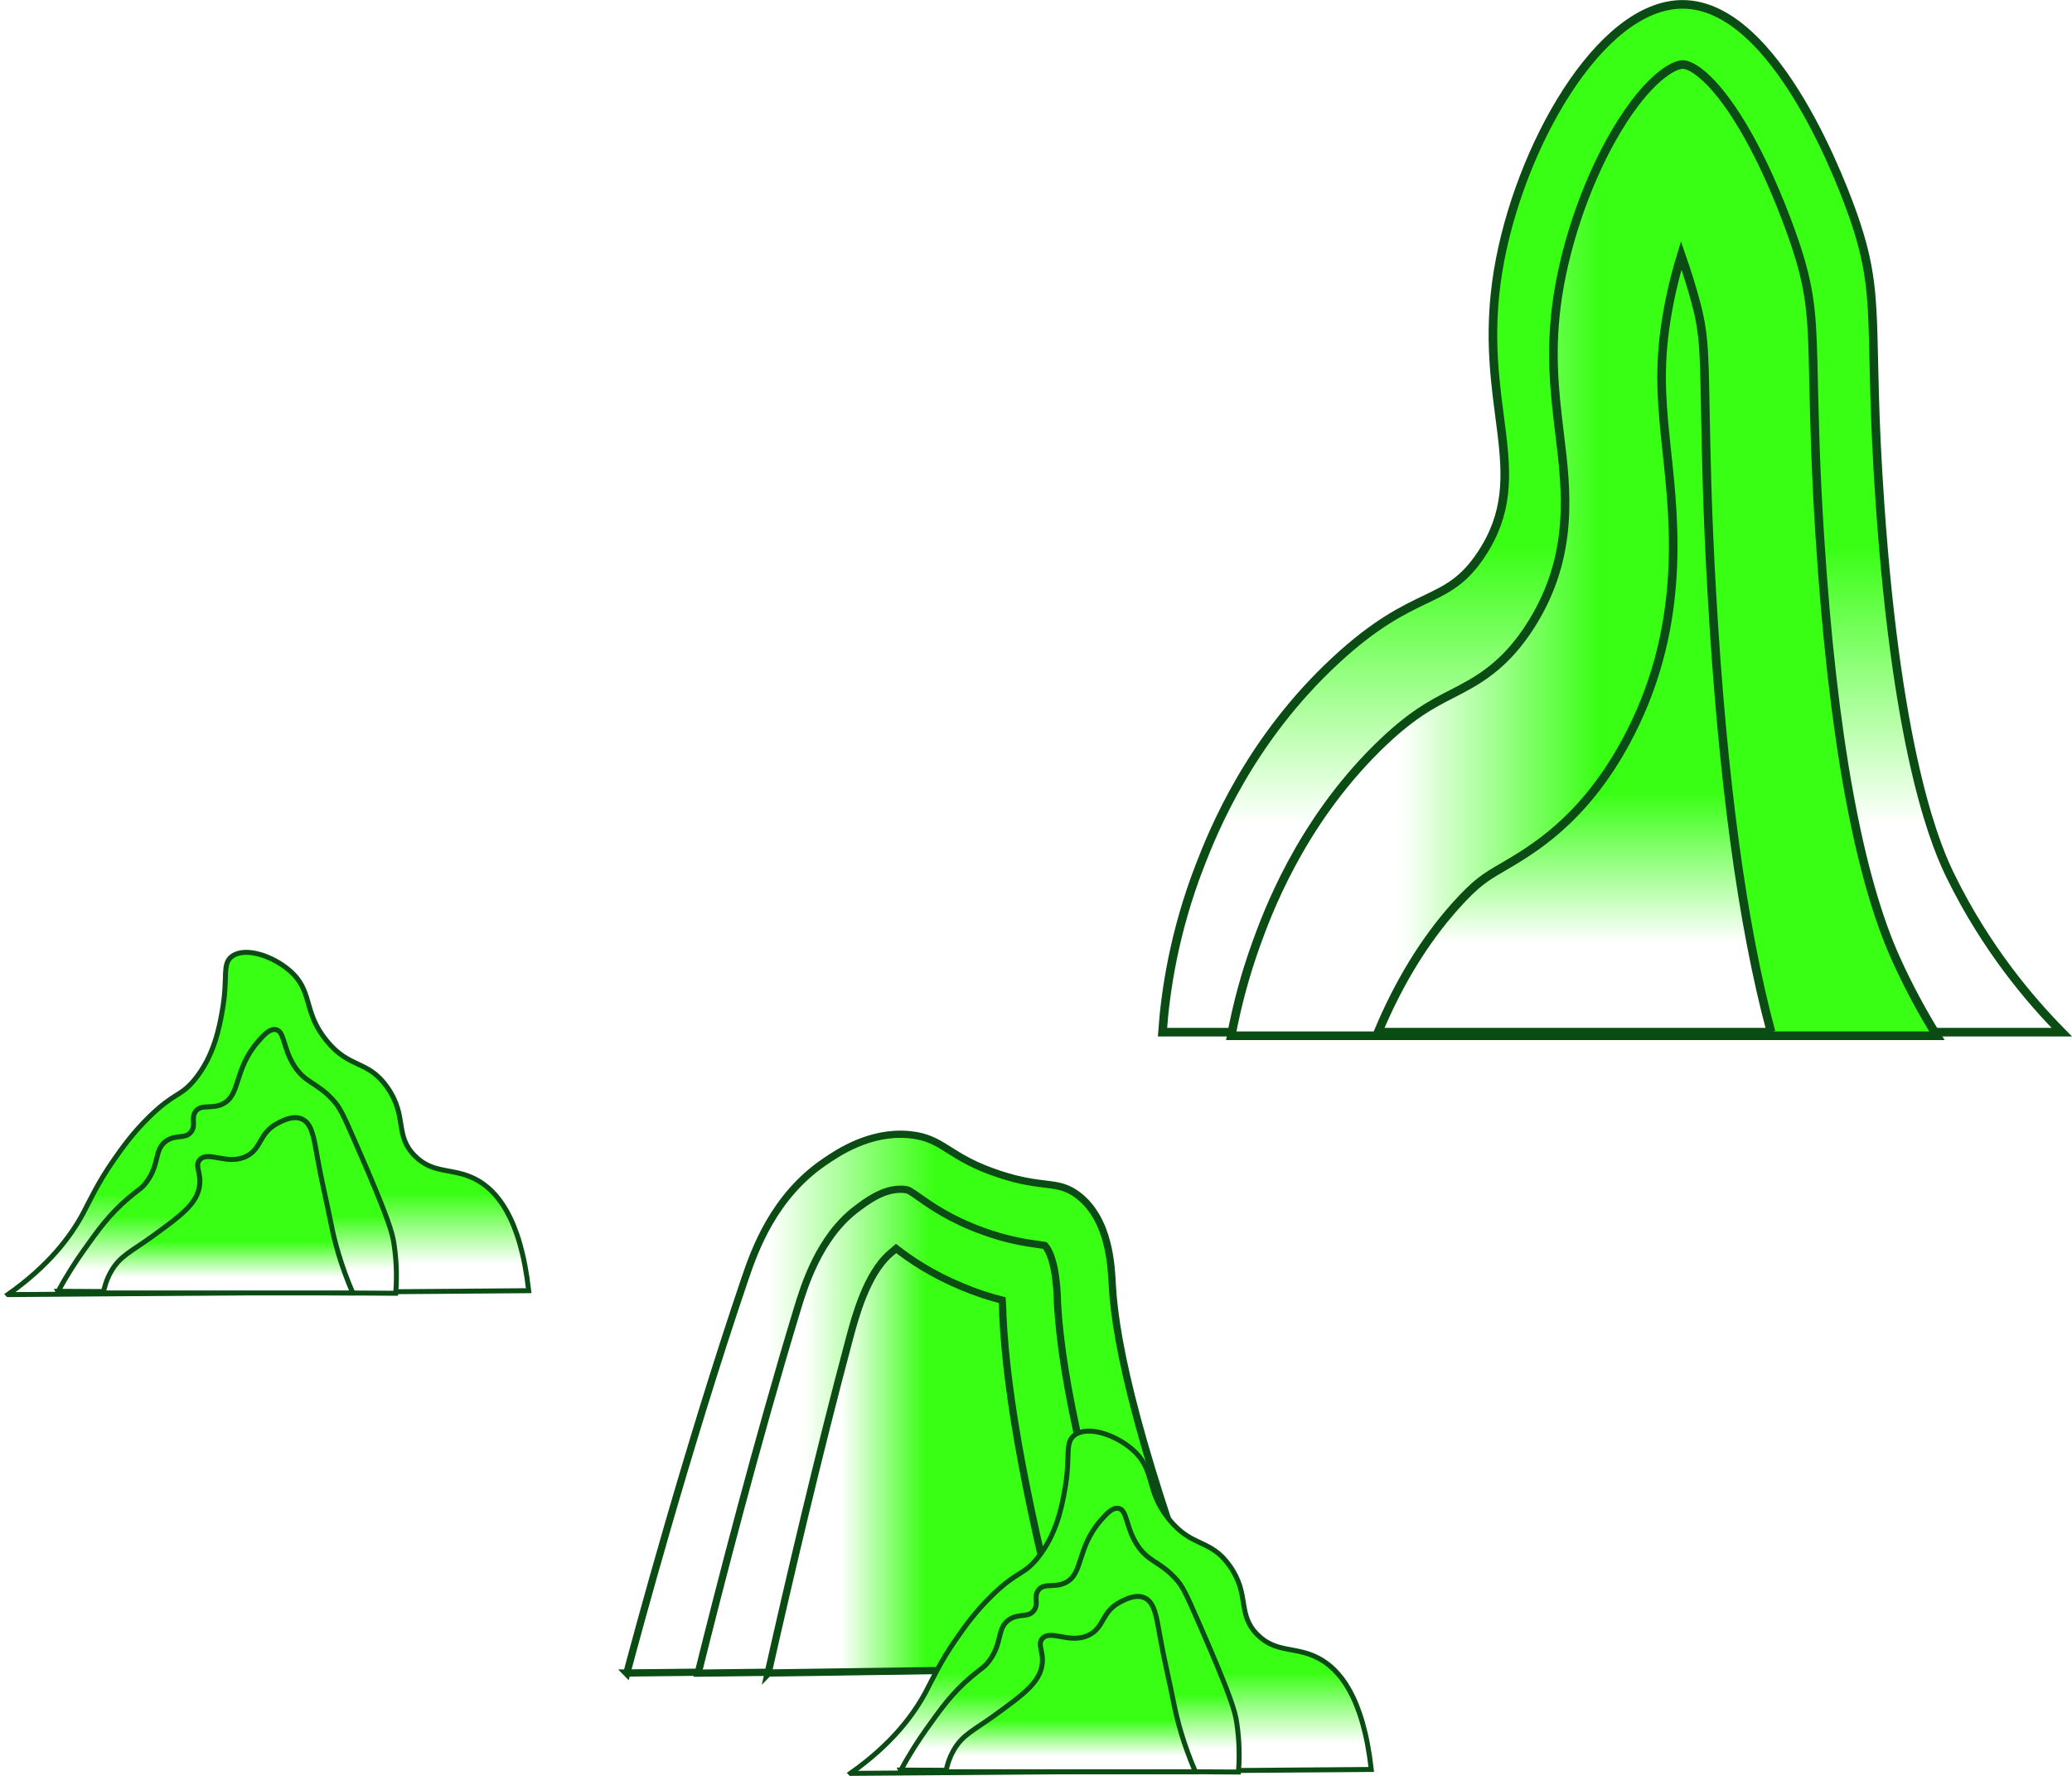
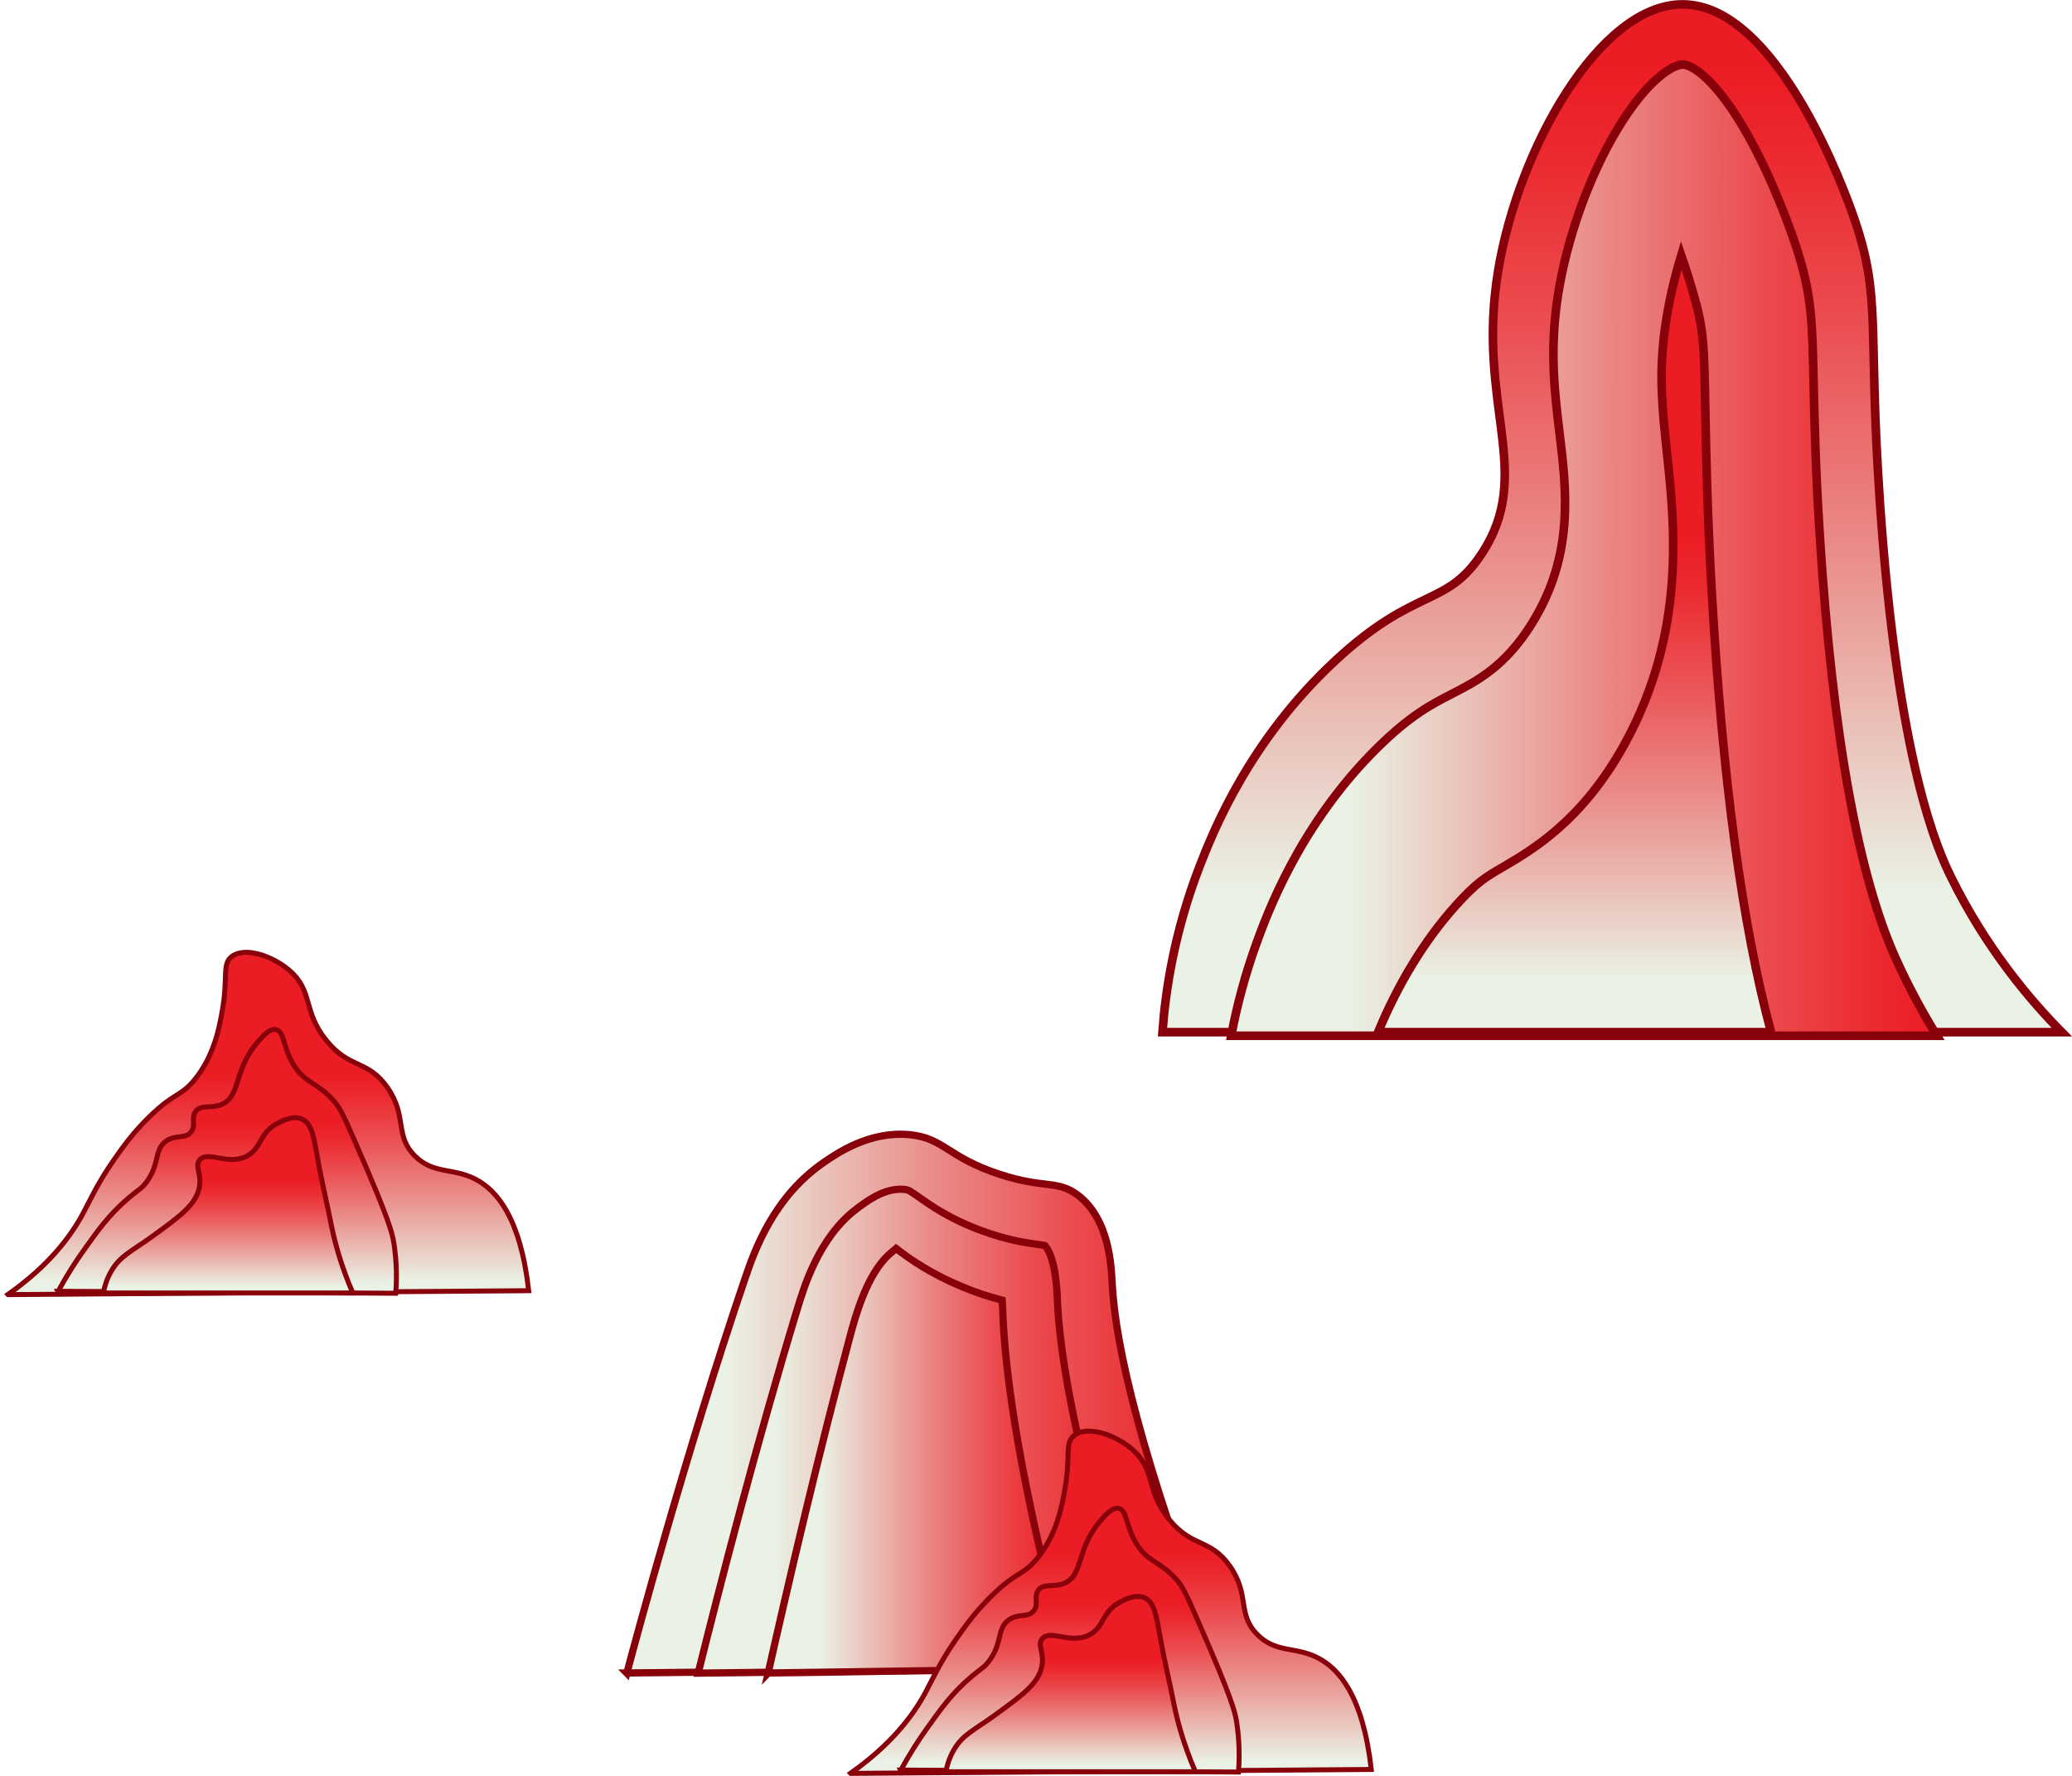
<svg xmlns="http://www.w3.org/2000/svg" xmlns:xlink="http://www.w3.org/1999/xlink" id="Layer_2" data-name="Layer 2" viewBox="0 0 137.44 117.8">
  <defs>
    <style>
      .cls-1 {
        fill: url(#linear-gradient-12);
      }

      .cls-1, .cls-2, .cls-3, .cls-4, .cls-5, .cls-6, .cls-7, .cls-8, .cls-9, .cls-10, .cls-11, .cls-12 {
-         stroke: #0a4c14;
+         stroke: #87000a;
        stroke-miterlimit: 10;
      }

      .cls-1, .cls-3, .cls-5, .cls-6, .cls-9, .cls-10 {
        stroke-width: .33px;
      }

      .cls-2 {
        fill: url(#linear-gradient-6);
      }

      .cls-2, .cls-7, .cls-8 {
        stroke-width: .48px;
      }

      .cls-3 {
        fill: url(#linear-gradient-7);
      }

      .cls-4 {
        fill: url(#linear-gradient-2);
      }

      .cls-4, .cls-11, .cls-12 {
        stroke-width: .57px;
      }

      .cls-5 {
        fill: url(#linear-gradient-11);
      }

      .cls-6 {
        fill: url(#linear-gradient-9);
      }

      .cls-7 {
        fill: url(#linear-gradient-5);
      }

      .cls-8 {
        fill: url(#linear-gradient-4);
      }

      .cls-9 {
        fill: url(#linear-gradient-8);
      }

      .cls-10 {
        fill: url(#linear-gradient-10);
      }

      .cls-11 {
        fill: url(#linear-gradient);
      }

      .cls-12 {
        fill: url(#linear-gradient-3);
      }
    </style>
    <linearGradient id="linear-gradient" x1="106.94" y1="70.57" x2="106.94" y2="4.56" gradientUnits="userSpaceOnUse">
-       <stop offset=".17" stop-color="#ffffff" />
-       <stop offset=".24" stop-color="#ffffff" />
-       <stop offset=".52" stop-color="#39ff14" />
-       <stop offset=".74" stop-color="#39ff14" />
-       <stop offset=".91" stop-color="#39ff14" />
-       <stop offset="1" stop-color="#39ff14" />
+       <stop offset=".17" stop-color="#eaf2e5" />
+       <stop offset=".24" stop-color="#eaddd2" />
+       <stop offset=".52" stop-color="#ea8b88" />
+       <stop offset=".74" stop-color="#eb4f52" />
+       <stop offset=".91" stop-color="#eb2a30" />
+       <stop offset="1" stop-color="#ec1c24" />
    </linearGradient>
    <linearGradient id="linear-gradient-2" x1="81.67" y1="36.49" x2="128.48" y2="36.49" xlink:href="#linear-gradient" />
    <linearGradient id="linear-gradient-3" x1="104.44" y1="71.01" x2="104.44" y2="35.66" xlink:href="#linear-gradient" />
    <linearGradient id="linear-gradient-4" x1="41.58" y1="93.11" x2="80.94" y2="93.11" xlink:href="#linear-gradient" />
    <linearGradient id="linear-gradient-5" x1="46.31" y1="94.93" x2="75.8" y2="94.93" xlink:href="#linear-gradient" />
    <linearGradient id="linear-gradient-6" x1="50.95" y1="96.9" x2="70.93" y2="96.9" xlink:href="#linear-gradient" />
    <linearGradient id="linear-gradient-7" x1="-2488.85" y1="87.88" x2="-2488.85" y2="71.18" gradientTransform="translate(2506.642)" xlink:href="#linear-gradient" />
    <linearGradient id="linear-gradient-8" x1="-2491.56" y1="87.36" x2="-2491.56" y2="74.47" gradientTransform="translate(2506.642)" xlink:href="#linear-gradient" />
    <linearGradient id="linear-gradient-9" x1="-2491.52" y1="86.8" x2="-2491.52" y2="78.25" gradientTransform="translate(2506.642)" xlink:href="#linear-gradient" />
    <linearGradient id="linear-gradient-10" x1="-2432.95" y1="119.64" x2="-2432.95" y2="102.94" gradientTransform="translate(2506.642)" xlink:href="#linear-gradient" />
    <linearGradient id="linear-gradient-11" x1="-2435.67" y1="119.12" x2="-2435.67" y2="106.23" gradientTransform="translate(2506.642)" xlink:href="#linear-gradient" />
    <linearGradient id="linear-gradient-12" x1="-2435.62" y1="118.56" x2="-2435.62" y2="110.01" gradientTransform="translate(2506.642)" xlink:href="#linear-gradient" />
  </defs>
  <g id="Layer_1-2" data-name="Layer 1">
    <g>
      <g>
        <path class="cls-11" d="M136.76,68.47c-2.11-2.14-5.01-5.55-7.35-10.3-.82-1.67-3.52-7.47-4.71-24.83-.82-11.85.14-13.57-1.76-19-.53-1.52-5.02-14.06-11.34-14.05-5.51,0-10.88,9.58-12.22,17.64-1.49,8.98,2.47,13.43-1.12,18.84-2.34,3.54-4.35,2.11-9.66,7.03-5.71,5.29-8.12,11.33-9.02,13.65-1.71,4.42-2.28,8.34-2.47,11.02,19.88,0,39.76,0,59.64,0Z" />
        <path class="cls-4" d="M128.48,68.71c-.99-1.6-1.88-3.26-2.66-4.97-2.54-5.53-4.26-14.97-5.1-28.07-.3-4.63-.36-7.78-.42-10.31-.09-4.1-.12-5.8-1.13-8.91-.31-.94-1.45-4.27-3.16-7.35-2.12-3.81-3.76-4.82-4.39-4.82-.6,0-2.28.89-4.31,4.25-1.9,3.14-3.38,7.28-3.97,11.07-.56,3.62-.22,6.43.11,9.15.46,3.78.98,8.07-1.83,12.6-1.78,2.87-3.67,3.84-5.33,4.69-1.34.69-2.73,1.4-4.94,3.58-5.16,5.1-7.32,11.06-8.03,13.02-.71,1.97-1.26,4-1.65,6.07h46.81Z" />
        <path class="cls-12" d="M117.48,68.47c-1.91-7.07-3.23-16.84-3.93-29.13-.31-5.41-.37-9.07-.43-12-.08-4.53-.1-5.47-.81-7.92-.12-.42-.39-1.33-.79-2.48-.49,1.6-.86,3.26-1.08,4.86-.42,3.07-.17,5.38.14,8.3.5,4.7,1.27,11.79-2.79,19.21-2.81,5.13-6.14,7.06-8.12,8.22-1.12.65-1.74,1.01-3.16,2.6-2.02,2.27-3.73,5.06-5.1,8.34h26.08Z" />
      </g>
      <g>
        <path class="cls-8" d="M41.58,110.99c.62-2.34,4-14.89,7.84-26.18.63-1.86,1.9-5.43,5.25-7.72.89-.61,3.03-2.07,5.66-1.82,2.29.22,2.52,1.5,5.98,2.63,2.96.97,3.82.36,5.17,1.37,2.15,1.61,2.24,4.84,2.3,5.98.22,3.97,1.78,11.14,7.15,25.29-13.12.15-26.24.3-39.36.44Z" />
        <path class="cls-7" d="M46.31,110.99c1.44-5.8,3.92-15.41,6.56-24.1.47-1.56,1.46-4.79,3.9-6.66.66-.5,1.76-1.34,2.95-1.34.08,0,.17,0,.25.01.28.03.3.03,1.01.53.82.58,2.06,1.45,4.16,2.22,1.7.62,2.9.79,3.7.9.12.02.33.05.46.07.15.15.42.55.62,1.51.16.79.2,1.62.22,2.07v.17c.28,5.33,2.12,13.27,5.65,24.25l-29.48.37Z" />
        <path class="cls-2" d="M50.95,110.99c1.38-6.13,3.34-14.51,5.41-22.25.37-1.38,1.13-4.24,2.68-5.58.12-.1.26-.22.4-.34.96.74,2.33,1.69,4.41,2.55.89.37,1.76.66,2.63.88.02.3.03.58.04.77v.2c.25,5.55,1.7,13.24,4.42,23.47l-19.98.29Z" />
      </g>
      <g>
        <path class="cls-3" d="M.53,85.87c2.74-1.93,4.16-3.87,4.95-5.32.48-.89.97-2.03,2.09-3.63.53-.76,1.23-1.76,2.35-2.85,1.67-1.63,2.05-1.3,3-2.46,1.28-1.57,1.63-3.46,1.82-4.54.41-2.25-.04-3.12.65-3.63.87-.64,2.66-.04,3.78.91,1.64,1.39.88,2.7,2.48,4.67,1.55,1.92,2.73,1.25,4.04,3.11,1.35,1.93.46,3.17,1.82,4.54,1.24,1.25,2.53.77,4.04,1.56,1.38.72,2.97,2.51,3.52,7.39-11.51.09-23.02.17-34.53.26Z" />
        <path class="cls-9" d="M3.85,85.68c.6-1.12,1.2-2.03,1.69-2.72.94-1.32,1.7-2.4,3-3.5.68-.58.85-.6,1.17-1.04.9-1.19.5-2.14,1.3-2.72.67-.48,1.32-.1,1.69-.65.31-.45-.04-.86.26-1.3.37-.54,1.08-.15,1.82-.52,1.2-.6.72-2.29,2.35-4.15.35-.4.76-.86,1.17-.78.57.12.46,1.16,1.17,2.33.75,1.23,1.52,1.14,2.61,2.33.44.48.63.84,1.56,2.98,2.2,5.03,2.37,5.85,2.48,6.48.13.83.24,1.97.13,3.37-7.47-.04-14.94-.09-22.41-.13Z" />
        <path class="cls-6" d="M6.85,85.77c.07-.35.2-.87.52-1.43.6-1.04,1.32-1.3,2.74-2.33,1.86-1.35,2.97-2.15,3.13-3.37.11-.85-.33-1.29,0-1.69.55-.66,1.86.4,3.13-.26,1.02-.53.79-1.54,2.09-2.2.31-.16.99-.51,1.56-.26.67.29.8,1.23,1.04,2.59.26,1.48.62,2.94.91,4.41.22,1.11.63,2.68,1.43,4.54H6.85Z" />
      </g>
      <g>
        <path class="cls-10" d="M56.42,117.63c2.74-1.93,4.16-3.87,4.95-5.32.48-.89.97-2.03,2.09-3.63.53-.76,1.23-1.76,2.35-2.85,1.67-1.63,2.05-1.3,3-2.46,1.28-1.57,1.63-3.46,1.82-4.54.41-2.25-.04-3.12.65-3.63.87-.64,2.66-.04,3.78.91,1.64,1.39.88,2.7,2.48,4.67,1.55,1.92,2.73,1.25,4.04,3.11,1.35,1.93.46,3.17,1.82,4.54,1.24,1.25,2.53.77,4.04,1.56,1.38.72,2.97,2.51,3.52,7.39-11.51.09-23.02.17-34.53.26Z" />
        <path class="cls-5" d="M59.75,117.44c.6-1.12,1.2-2.03,1.69-2.72.94-1.32,1.7-2.4,3-3.5.68-.58.85-.6,1.17-1.04.9-1.19.5-2.14,1.3-2.72.67-.48,1.32-.1,1.69-.65.31-.45-.04-.86.26-1.3.37-.54,1.08-.15,1.82-.52,1.2-.6.72-2.29,2.35-4.15.35-.4.76-.86,1.17-.78.57.12.46,1.16,1.17,2.33.75,1.23,1.52,1.14,2.61,2.33.44.48.63.84,1.56,2.98,2.2,5.03,2.37,5.85,2.48,6.48.13.83.24,1.97.13,3.37-7.47-.04-14.94-.09-22.41-.13Z" />
        <path class="cls-1" d="M62.74,117.53c.07-.35.2-.87.52-1.43.6-1.04,1.32-1.3,2.74-2.33,1.86-1.35,2.97-2.15,3.13-3.37.11-.85-.33-1.29,0-1.69.55-.66,1.86.4,3.13-.26,1.02-.53.79-1.54,2.09-2.2.31-.16.99-.51,1.56-.26.67.29.8,1.23,1.04,2.59.26,1.48.62,2.94.91,4.41.22,1.11.63,2.68,1.43,4.54h-16.55Z" />
      </g>
    </g>
  </g>
</svg>
